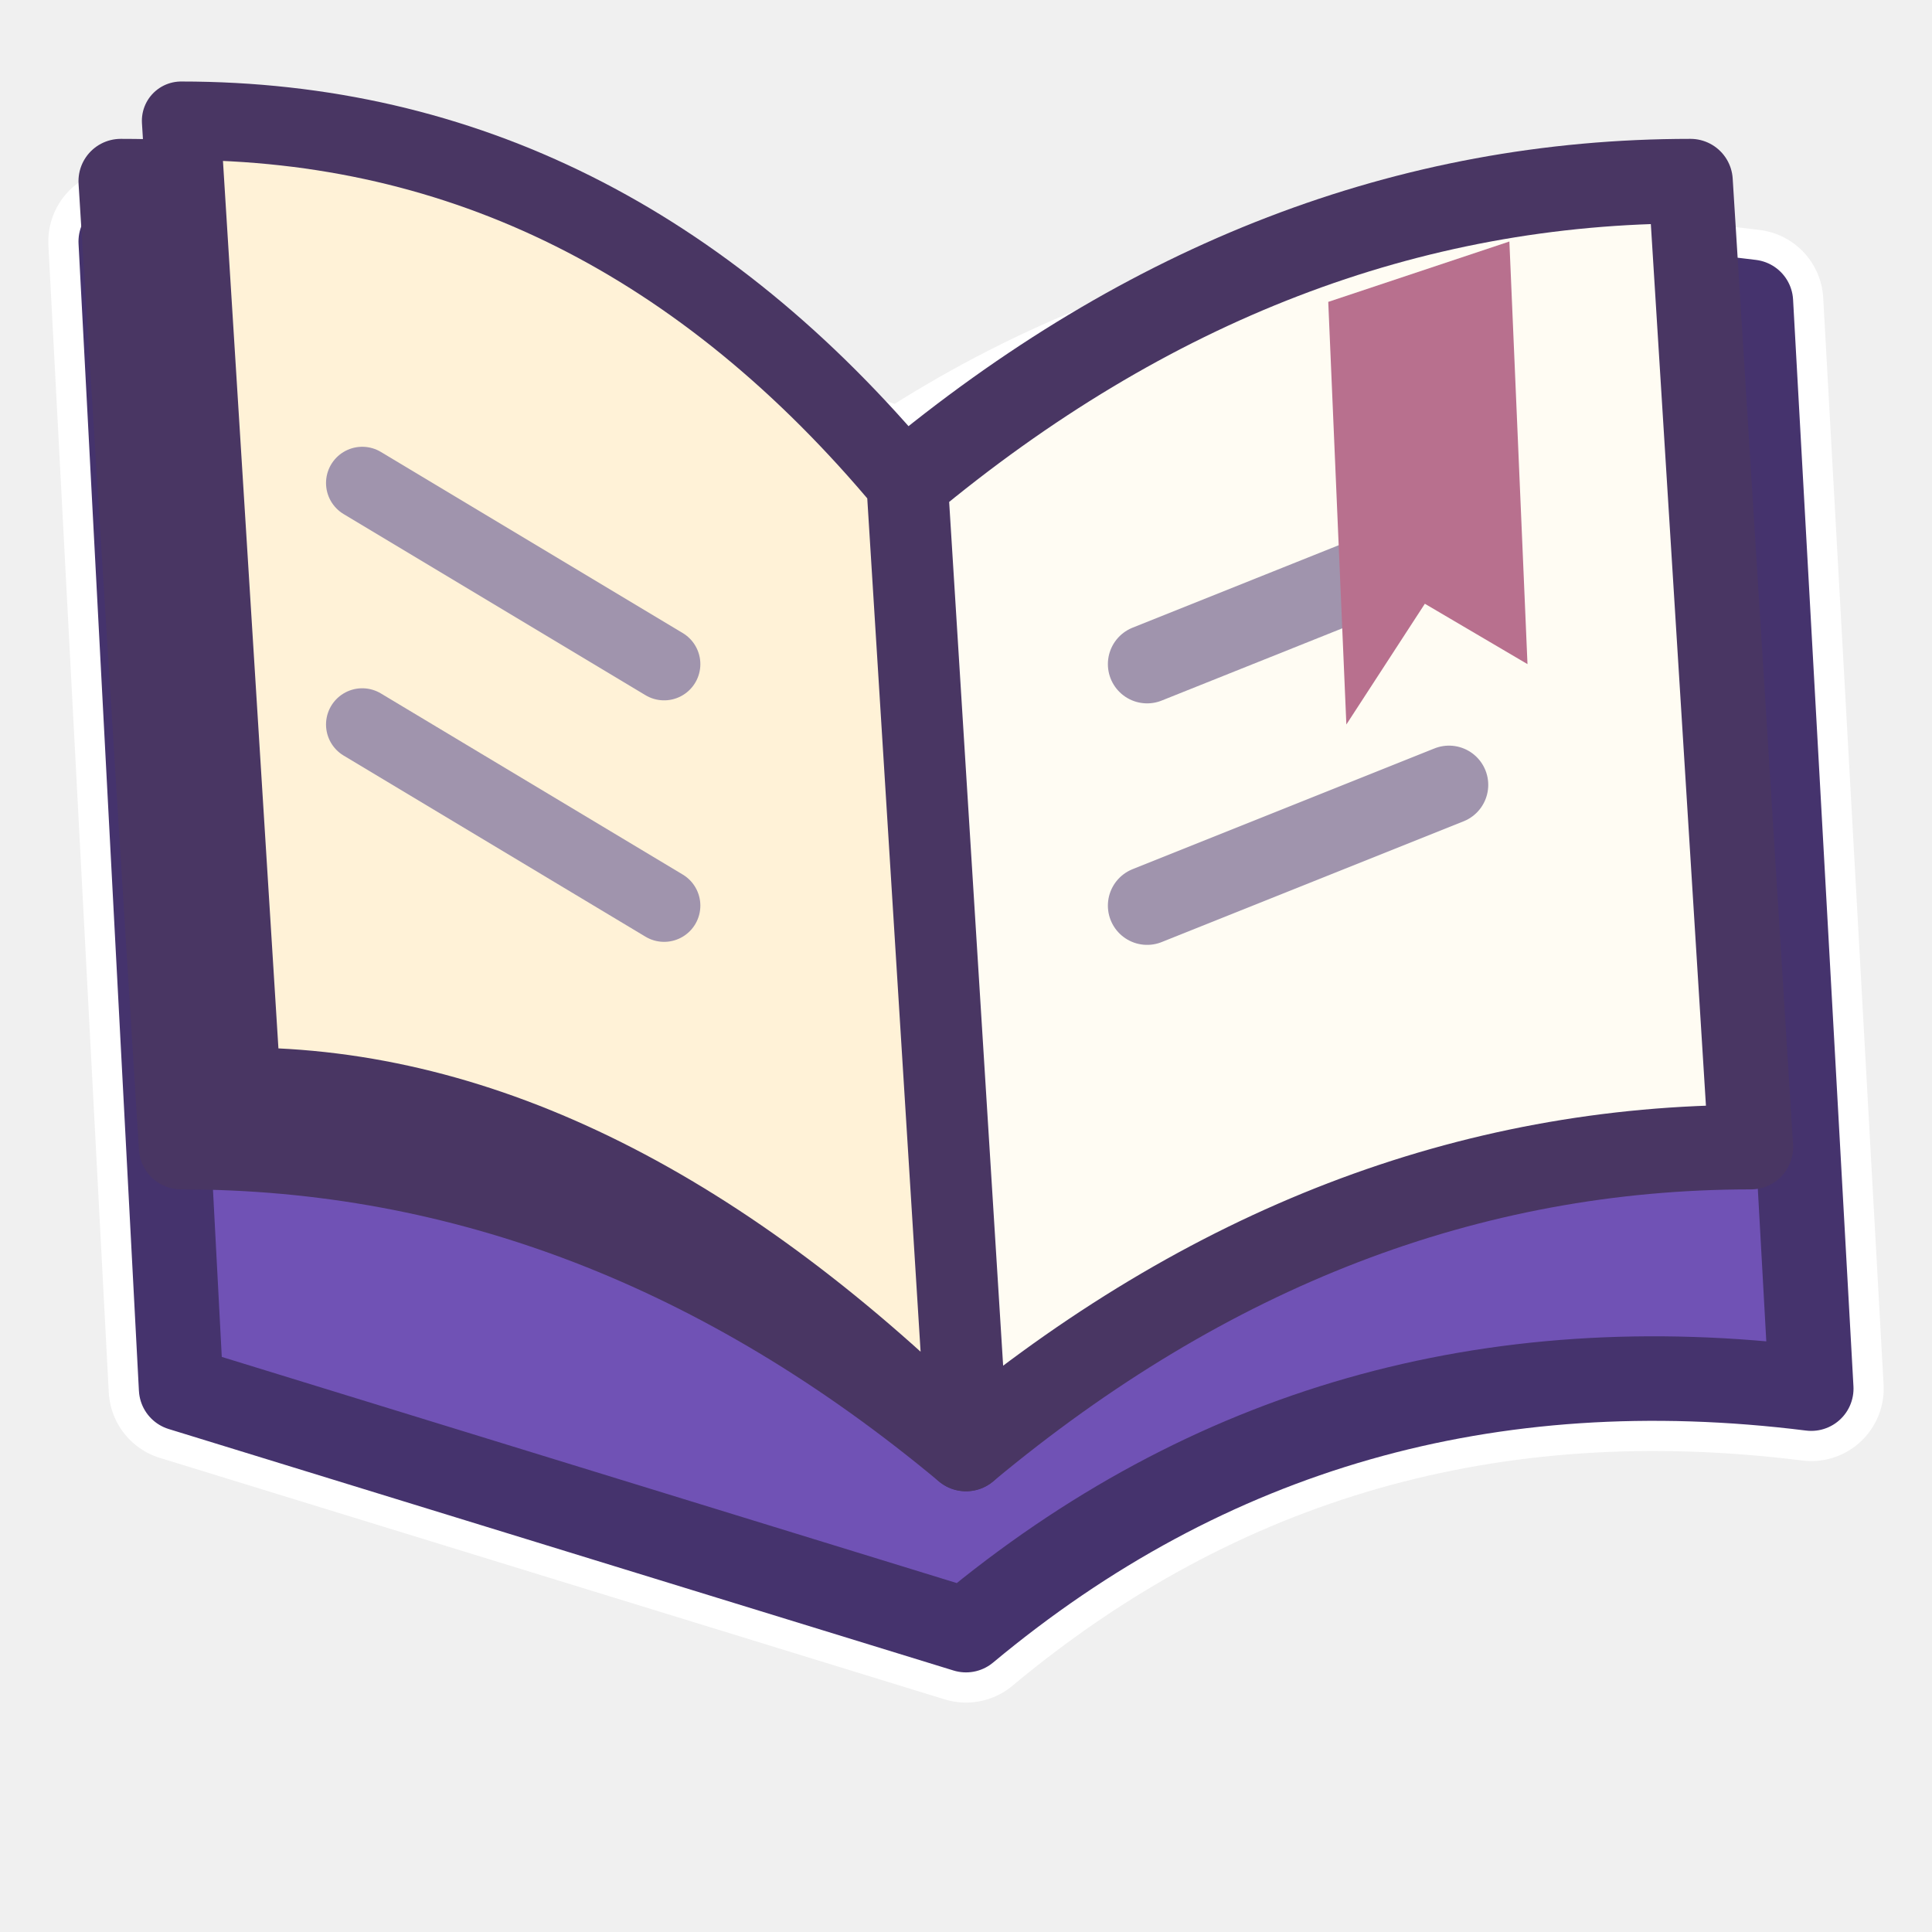
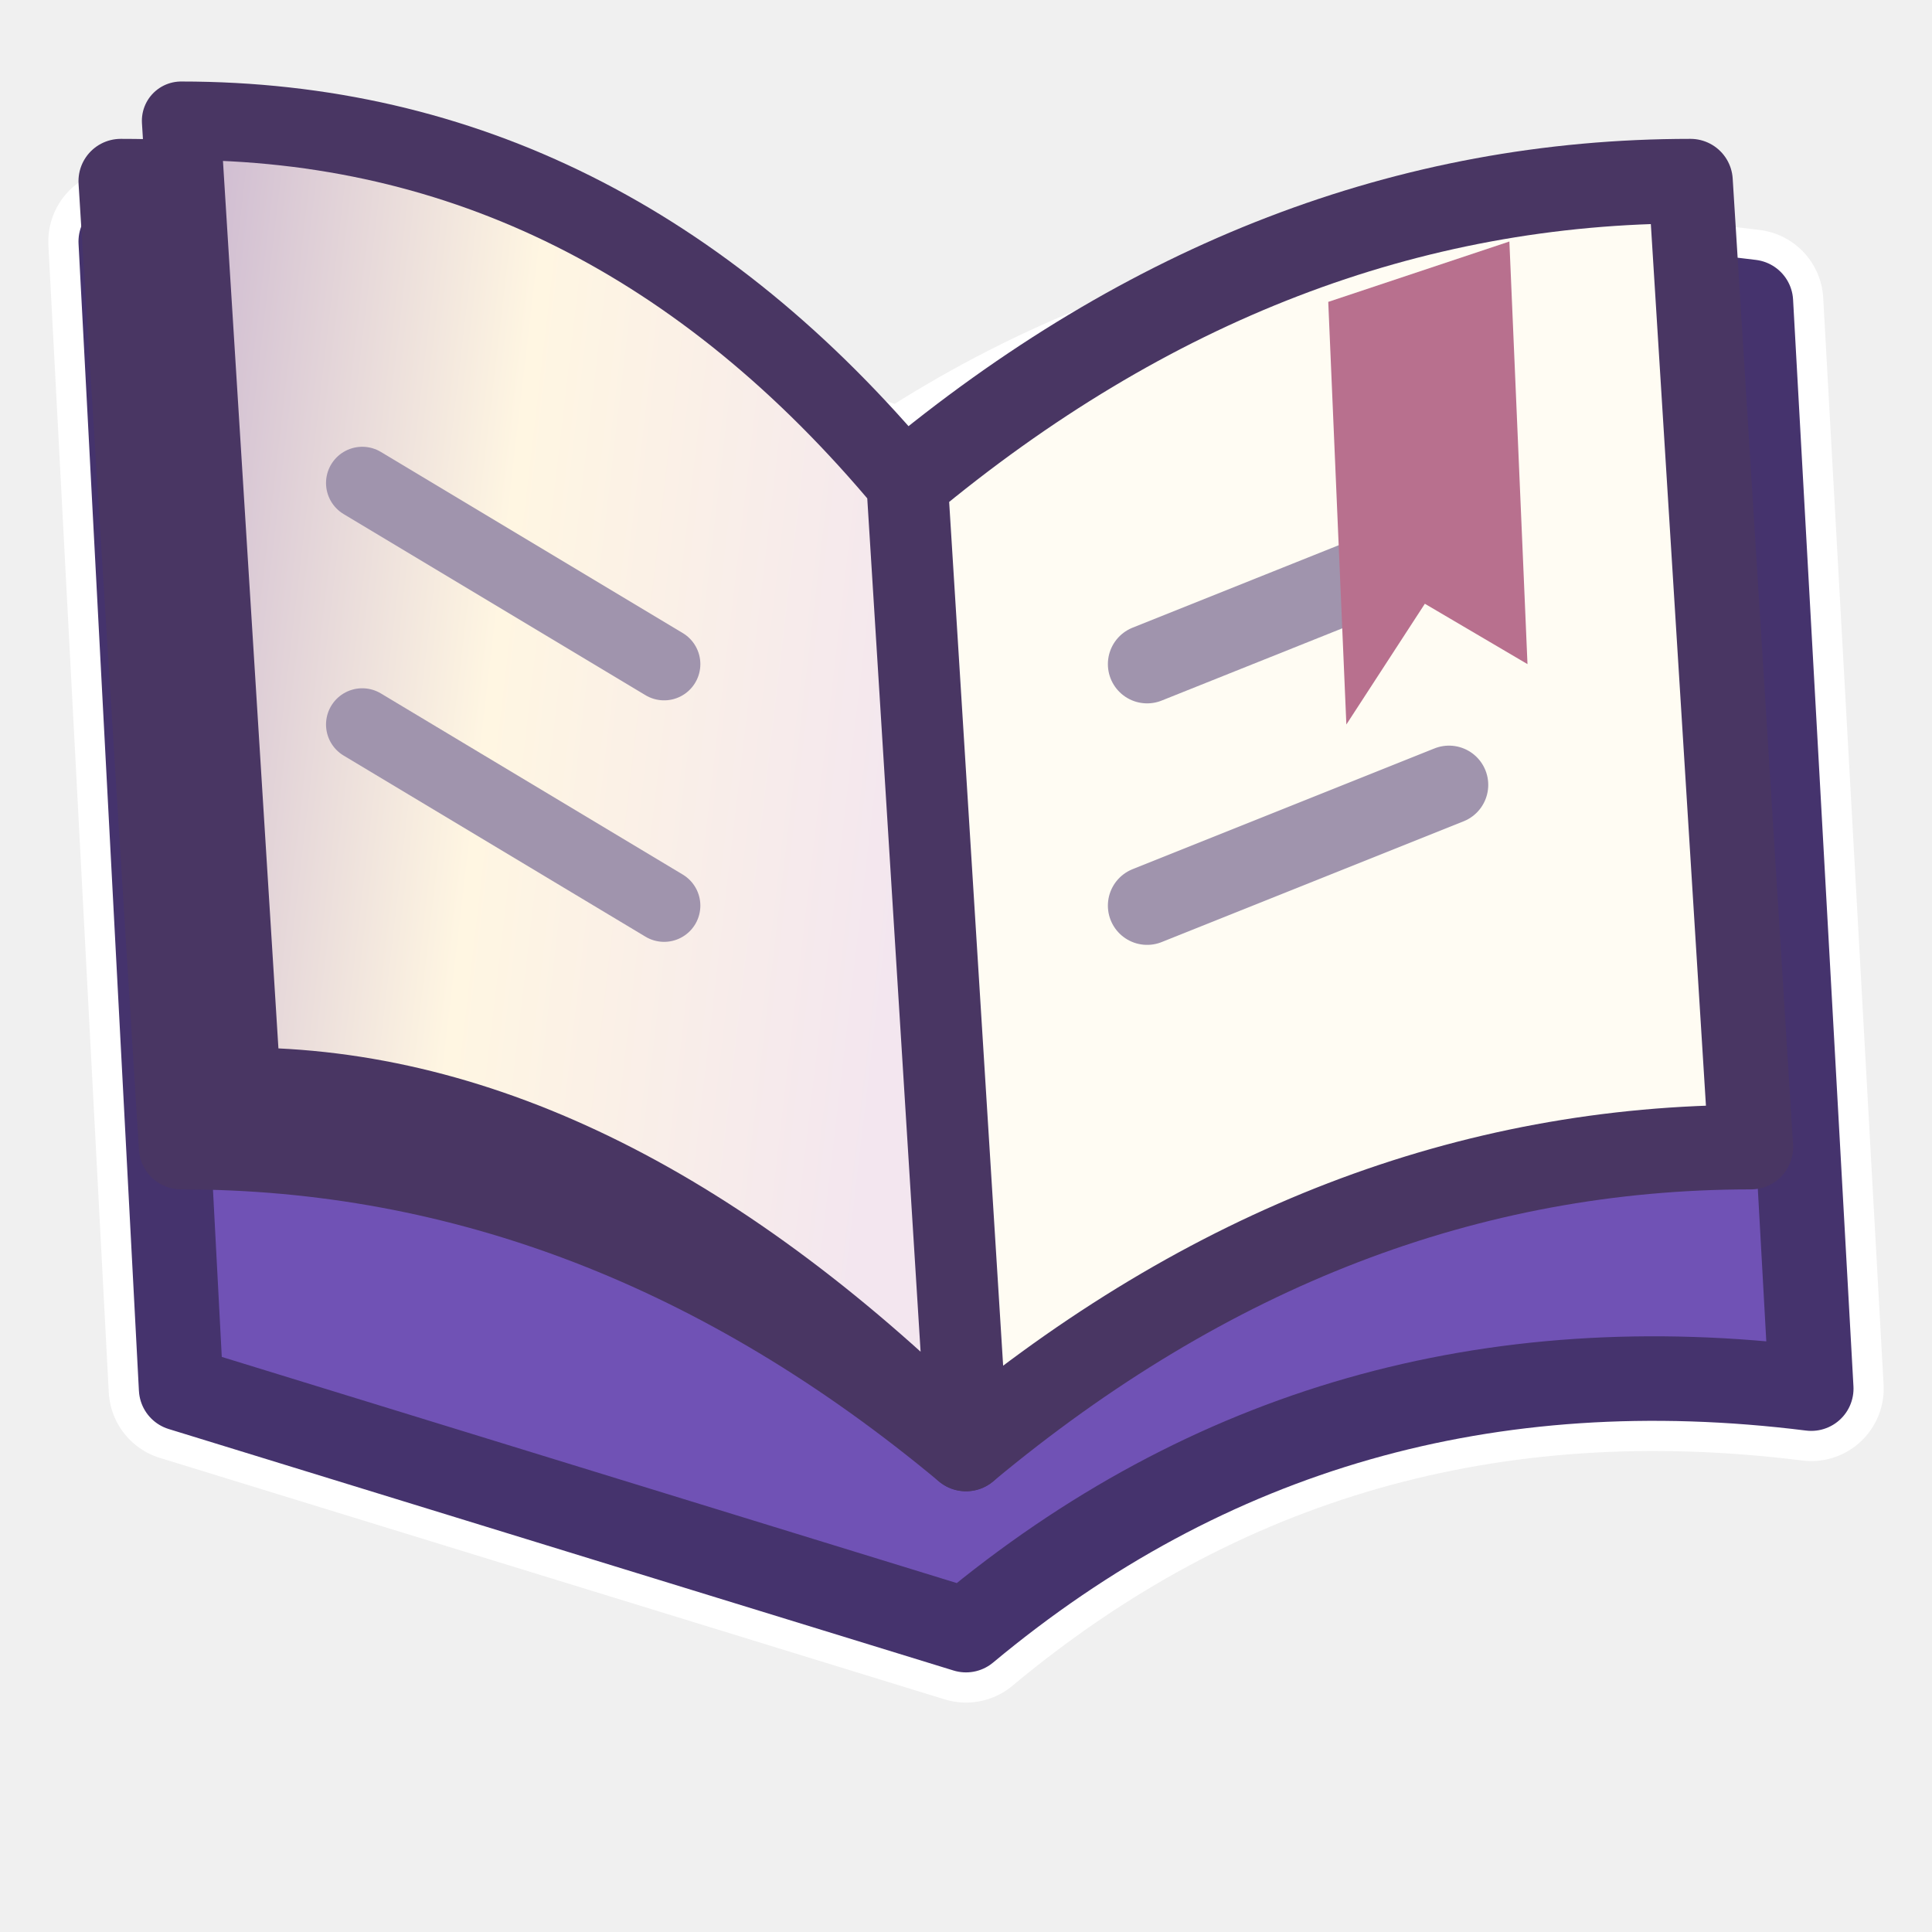
<svg xmlns="http://www.w3.org/2000/svg" width="32" height="32" viewBox="0 0 32 32">
+   <defs>
+     <linearGradient id="paper" x2="1" y2=".2" gradientUnits="objectBoundingBox">
+       <stop stop-color="#cbb7d0" />
+       <stop offset=".46" stop-color="#fff6e2" />
+       <stop offset="1" stop-color="#f3e6ef" />
+     </linearGradient>
+   </defs>
  <g stroke-linejoin="round" stroke-linecap="round">
    <path d="M2 4 15 8q6-4 14-3l1 18q-8-1-14 4L3 23Z" fill="#7052b5" stroke="#fff" stroke-width="2.4" />
    <path d="m2 4 13 4q6-4 14-3l1 18q-8-1-14 4L3 23Z" fill="#7052b5" stroke="#45336d" stroke-width="1.4" />
    <path d="M2 3q7 0 13 5l1 16q-6-5-13-5Z" fill="#fff6de" stroke="#493663" stroke-width="1.4" />
    <path d="M15 8q6-5 13-5l1 16q-7 0-13 5Z" fill="#fffcf3" stroke="#493663" stroke-width="1.4" />
    <path d="m6 9 5 2m-5 2 5 2m8-4 5-2m-5 6 5-2" fill="none" stroke="#a094ad" stroke-width="1.3" />
    <path d="m22 5 3-1 .3 7-1.7-1-1.3 2Z" fill="#b8708e" />
-     <path d="M15 8Q10 2 3 2L4 18Q10 18 16 24Z" fill="#fff2d7" stroke="#493663" stroke-width="1.3" />
+     <path d="M15 8Q10 2 3 2L4 18Q10 18 16 24Z" fill="url(#paper)" stroke="#493663" stroke-width="1.3" />
    <path d="m6 8 5 3m-5 1 5 3" fill="none" stroke="#a094ad" stroke-width="1.2" />
  </g>
</svg>
